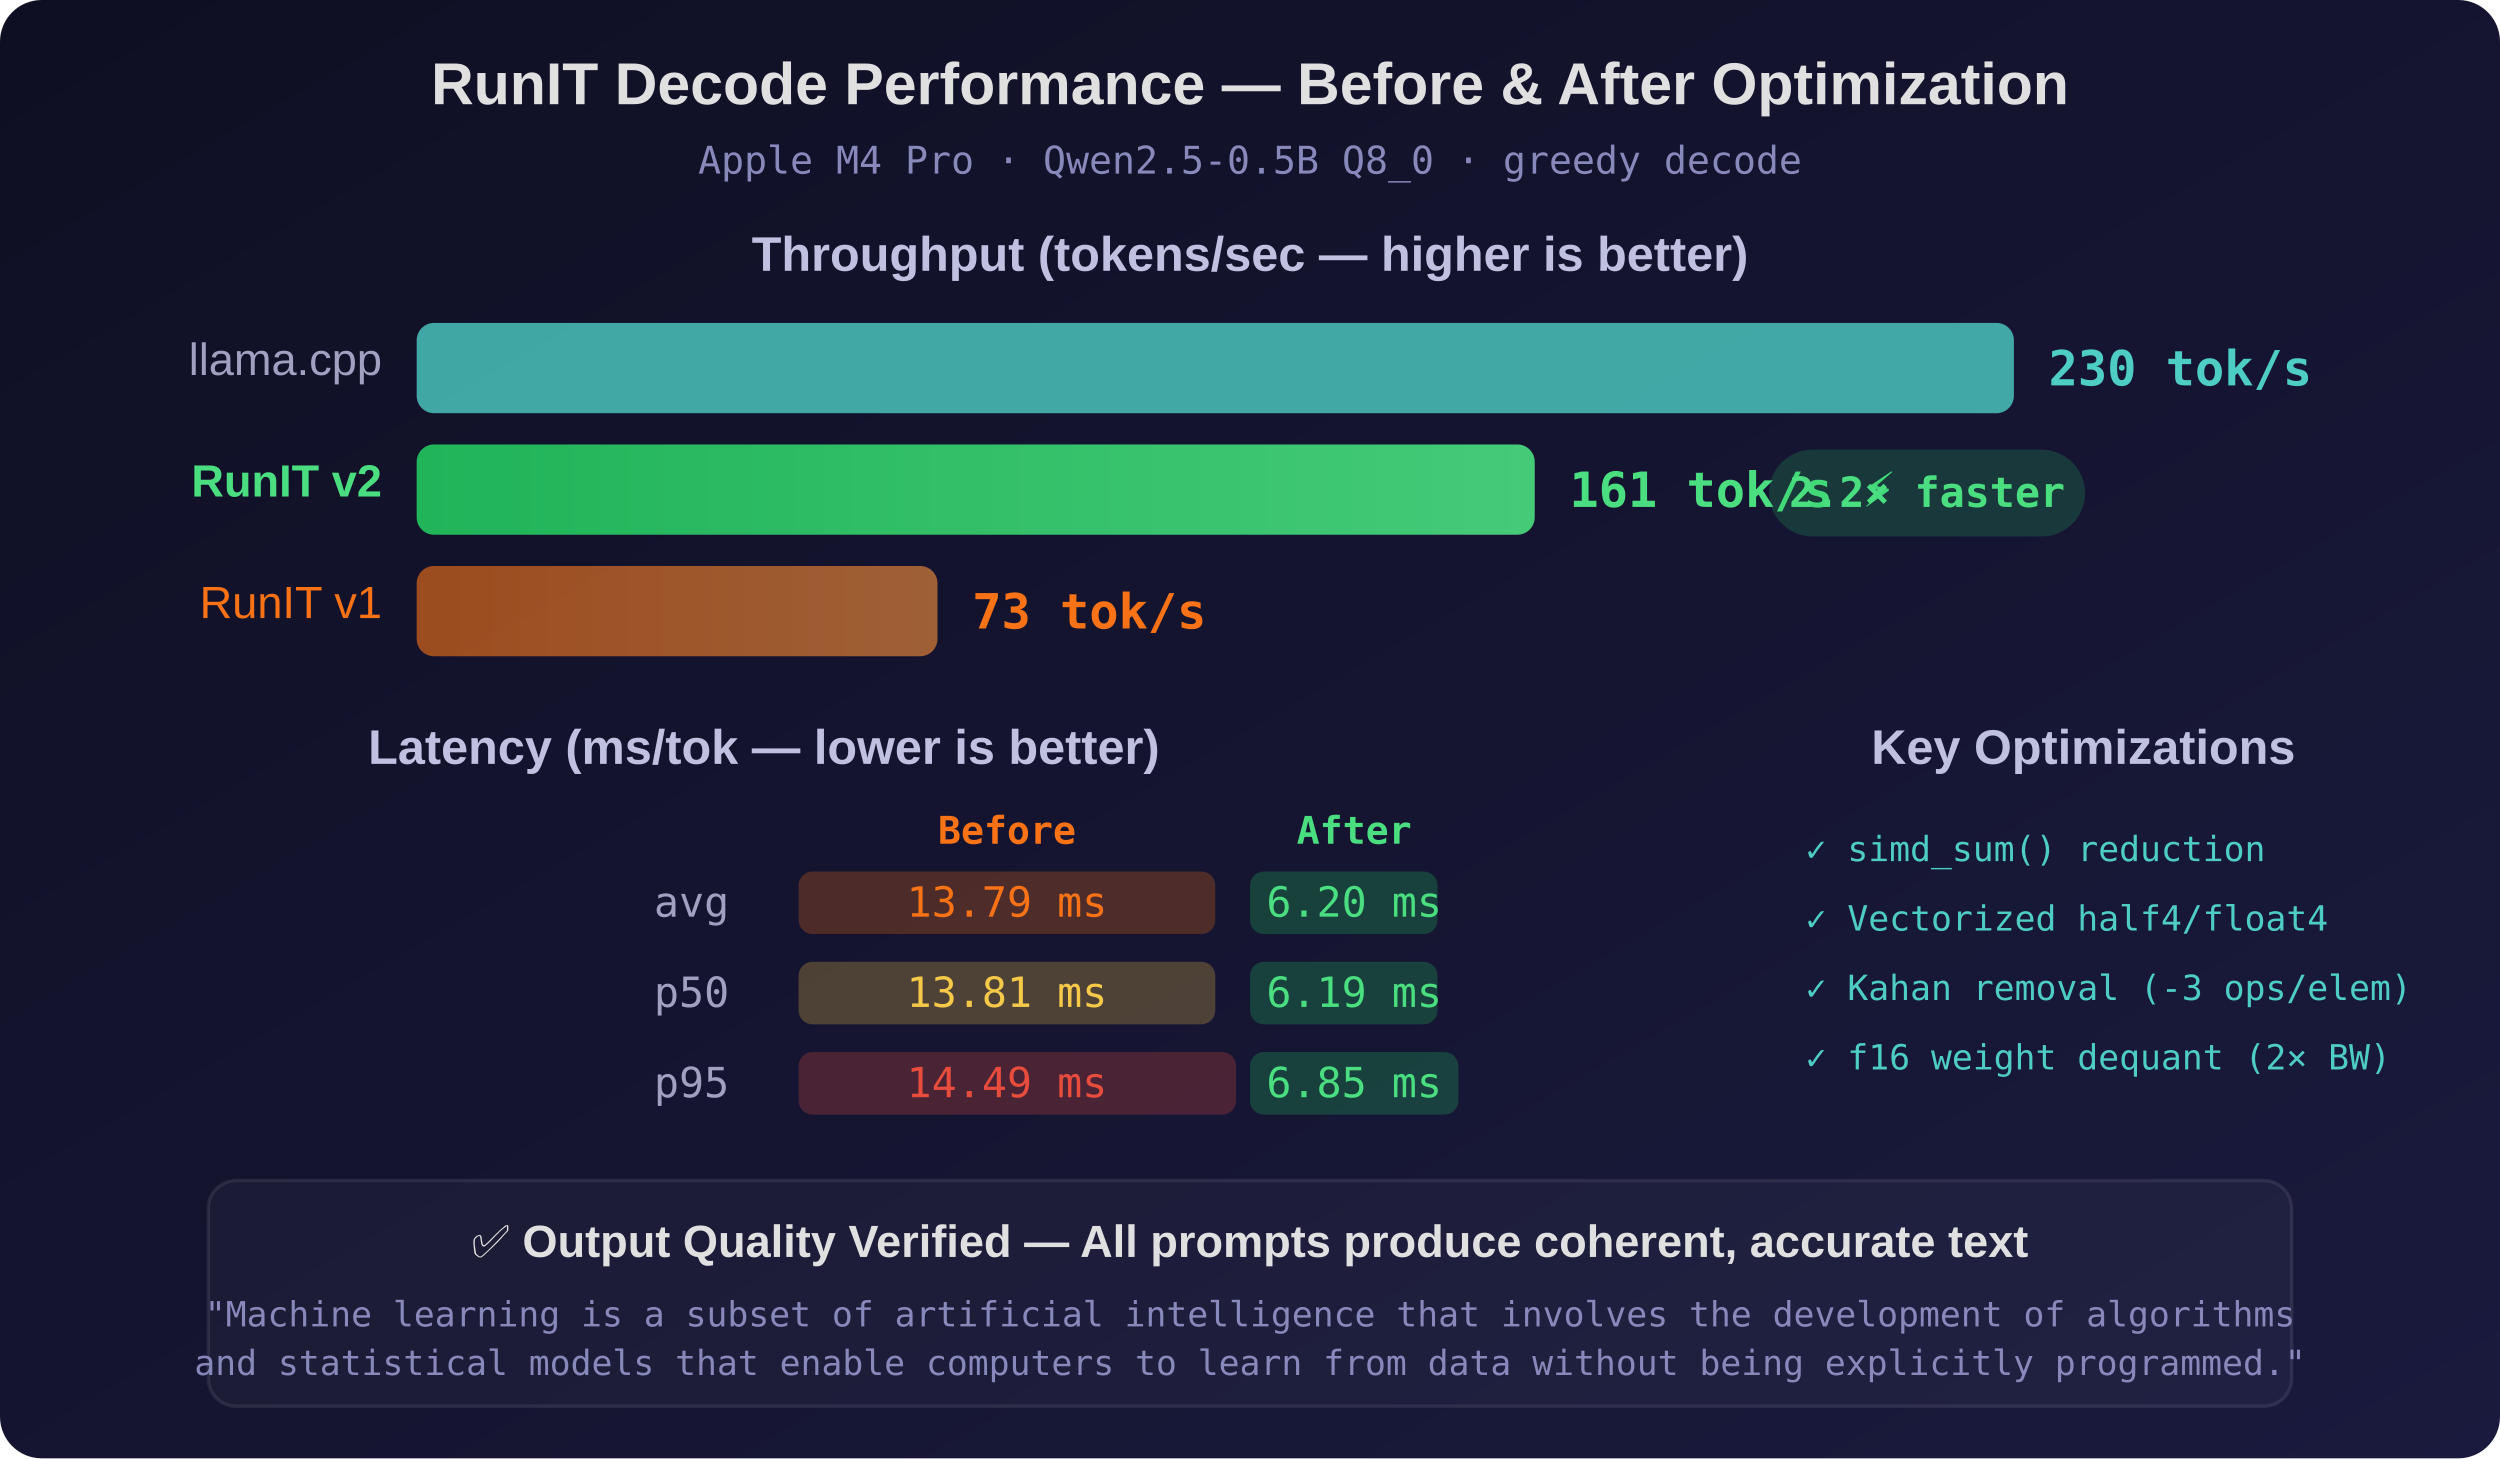
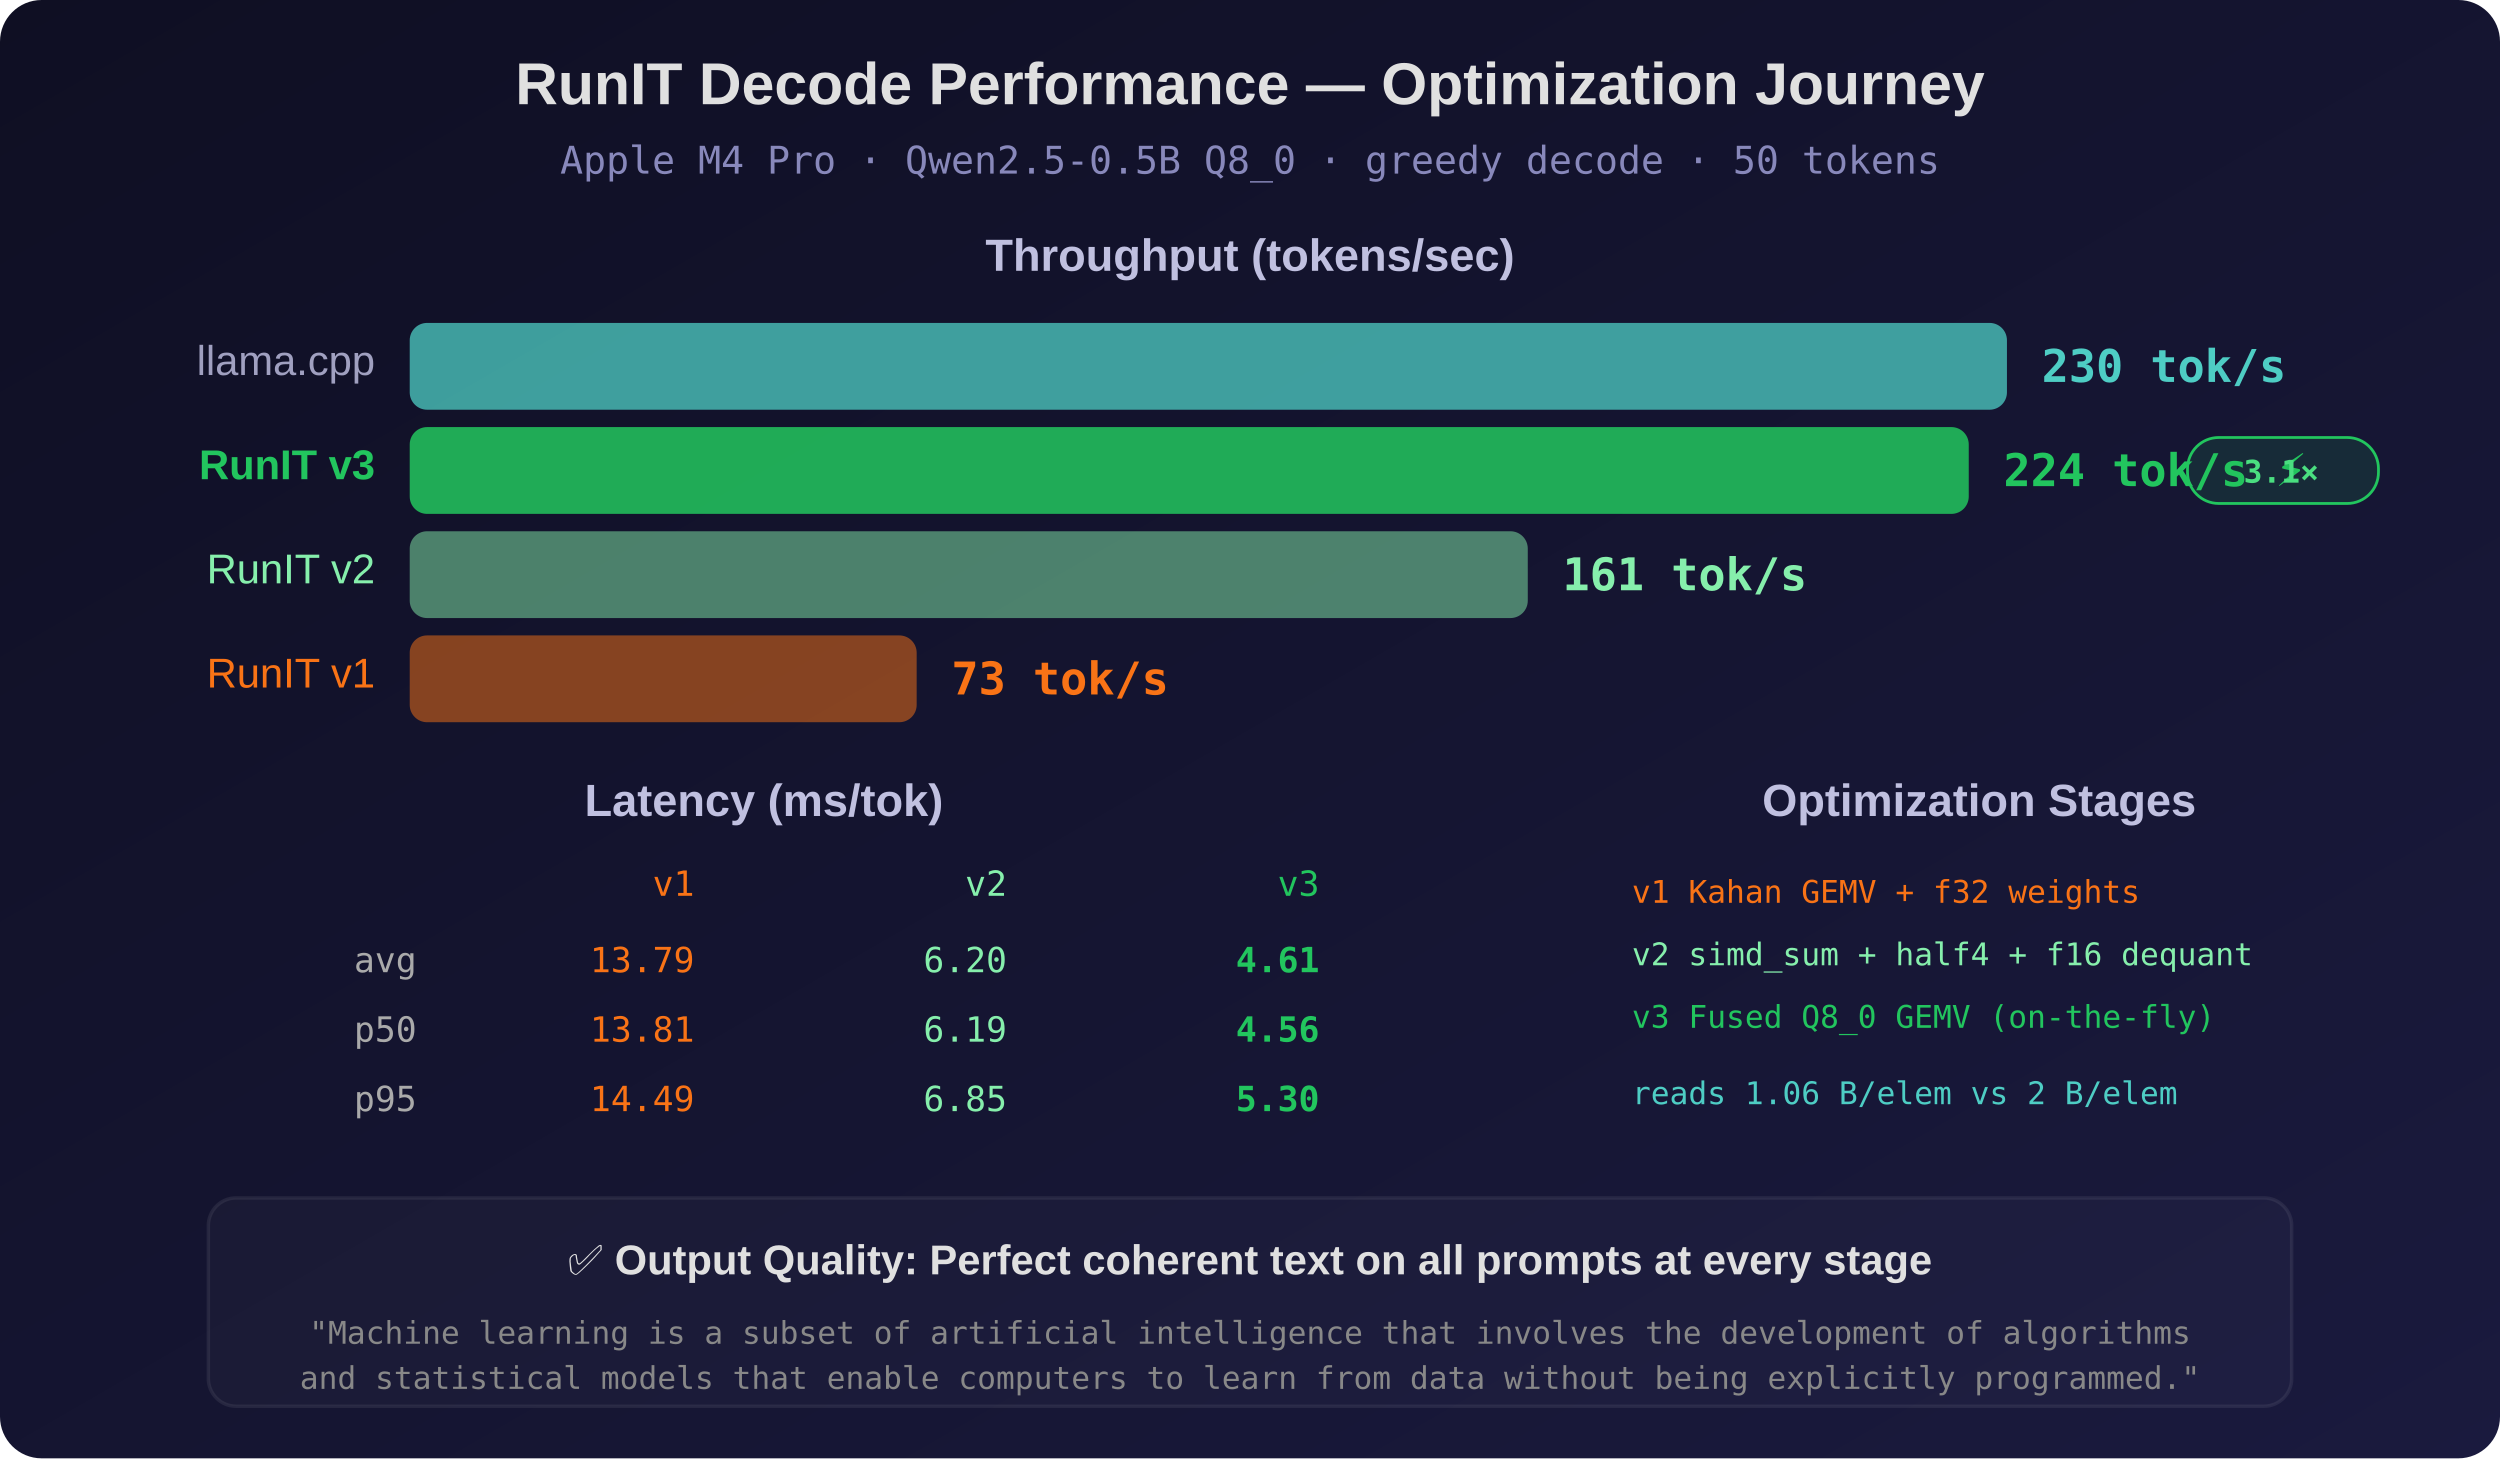
<svg xmlns="http://www.w3.org/2000/svg" viewBox="0 0 720 420" fill="none">
  <defs>
    <linearGradient id="pbg" x1="0%" y1="0%" x2="100%" y2="100%">
      <stop offset="0%" style="stop-color:#0f0f23" />
      <stop offset="100%" style="stop-color:#1a1a3e" />
    </linearGradient>
-     <linearGradient id="greenGrad" x1="0%" y1="0%" x2="100%" y2="0%">
-       <stop offset="0%" style="stop-color:#22c55e" />
-       <stop offset="100%" style="stop-color:#4ade80" />
-     </linearGradient>
-     <linearGradient id="orangeGrad" x1="0%" y1="0%" x2="100%" y2="0%">
-       <stop offset="0%" style="stop-color:#f97316" />
-       <stop offset="100%" style="stop-color:#fb923c" />
-     </linearGradient>
  </defs>
  <rect width="720" height="420" rx="12" fill="url(#pbg)" />
-   <text x="360" y="30" text-anchor="middle" font-family="SF Pro Display, Arial" font-size="17" font-weight="700" fill="#e0e0e0">RunIT Decode Performance — Before &amp; After Optimization</text>
-   <text x="360" y="50" text-anchor="middle" font-family="SF Mono, monospace" font-size="11" fill="#8888bb">Apple M4 Pro · Qwen2.5-0.5B Q8_0 · greedy decode</text>
-   <text x="360" y="78" text-anchor="middle" font-family="SF Pro Display, Arial" font-size="14" font-weight="600" fill="#c0c0e0">Throughput (tokens/sec — higher is better)</text>
-   <text x="110" y="108" text-anchor="end" font-family="SF Pro Display, Arial" font-size="13" fill="#a0a0c0">llama.cpp</text>
-   <rect x="120" y="93" width="460" height="26" rx="5" fill="#4ecdc4" opacity="0.8" />
-   <text x="590" y="111" font-family="SF Mono, monospace" font-size="14" font-weight="bold" fill="#4ecdc4">230 tok/s</text>
-   <text x="110" y="143" text-anchor="end" font-family="SF Pro Display, Arial" font-size="13" font-weight="700" fill="#4ade80">RunIT v2</text>
-   <rect x="120" y="128" width="322" height="26" rx="5" fill="url(#greenGrad)" opacity="0.9" />
-   <text x="452" y="146" font-family="SF Mono, monospace" font-size="14" font-weight="bold" fill="#4ade80">161 tok/s ⚡</text>
-   <text x="110" y="178" text-anchor="end" font-family="SF Pro Display, Arial" font-size="13" fill="#f97316">RunIT v1</text>
-   <rect x="120" y="163" width="150" height="26" rx="5" fill="url(#orangeGrad)" opacity="0.6" />
-   <text x="280" y="181" font-family="SF Mono, monospace" font-size="14" font-weight="bold" fill="#f97316">73 tok/s</text>
-   <rect x="510" y="130" width="90" height="24" rx="12" fill="#22c55e" opacity="0.2" stroke="#22c55e" stroke-width="1" />
-   <text x="555" y="146" text-anchor="middle" font-family="SF Mono, monospace" font-size="12" font-weight="bold" fill="#4ade80">2.2× faster</text>
-   <text x="220" y="220" text-anchor="middle" font-family="SF Pro Display, Arial" font-size="14" font-weight="600" fill="#c0c0e0">Latency (ms/tok — lower is better)</text>
-   <text x="290" y="243" text-anchor="middle" font-family="SF Mono, monospace" font-size="11" font-weight="600" fill="#f97316">Before</text>
-   <text x="390" y="243" text-anchor="middle" font-family="SF Mono, monospace" font-size="11" font-weight="600" fill="#4ade80">After</text>
-   <text x="210" y="264" text-anchor="end" font-family="SF Mono, monospace" font-size="12" fill="#a0a0c0">avg</text>
-   <rect x="230" y="251" width="120" height="18" rx="4" fill="#f9731640" />
-   <text x="290" y="264" text-anchor="middle" font-family="SF Mono, monospace" font-size="12" fill="#f97316">13.79 ms</text>
-   <rect x="360" y="251" width="54" height="18" rx="4" fill="#22c55e40" />
-   <text x="390" y="264" text-anchor="middle" font-family="SF Mono, monospace" font-size="12" fill="#4ade80">6.20 ms</text>
-   <text x="210" y="290" text-anchor="end" font-family="SF Mono, monospace" font-size="12" fill="#a0a0c0">p50</text>
-   <rect x="230" y="277" width="120" height="18" rx="4" fill="#f7c94840" />
-   <text x="290" y="290" text-anchor="middle" font-family="SF Mono, monospace" font-size="12" fill="#f7c948">13.81 ms</text>
-   <rect x="360" y="277" width="54" height="18" rx="4" fill="#22c55e40" />
-   <text x="390" y="290" text-anchor="middle" font-family="SF Mono, monospace" font-size="12" fill="#4ade80">6.19 ms</text>
-   <text x="210" y="316" text-anchor="end" font-family="SF Mono, monospace" font-size="12" fill="#a0a0c0">p95</text>
-   <rect x="230" y="303" width="126" height="18" rx="4" fill="#e74c3c40" />
-   <text x="290" y="316" text-anchor="middle" font-family="SF Mono, monospace" font-size="12" fill="#e74c3c">14.49 ms</text>
-   <rect x="360" y="303" width="60" height="18" rx="4" fill="#22c55e40" />
-   <text x="390" y="316" text-anchor="middle" font-family="SF Mono, monospace" font-size="12" fill="#4ade80">6.85 ms</text>
-   <text x="600" y="220" text-anchor="middle" font-family="SF Pro Display, Arial" font-size="14" font-weight="600" fill="#c0c0e0">Key Optimizations</text>
-   <text x="520" y="248" font-family="SF Mono, monospace" font-size="10" fill="#4ecdc4">✓ simd_sum() reduction</text>
-   <text x="520" y="268" font-family="SF Mono, monospace" font-size="10" fill="#4ecdc4">✓ Vectorized half4/float4</text>
-   <text x="520" y="288" font-family="SF Mono, monospace" font-size="10" fill="#4ecdc4">✓ Kahan removal (-3 ops/elem)</text>
-   <text x="520" y="308" font-family="SF Mono, monospace" font-size="10" fill="#4ecdc4">✓ f16 weight dequant (2× BW)</text>
-   <rect x="60" y="340" width="600" height="65" rx="8" fill="#ffffff08" stroke="#ffffff15" stroke-width="1" />
-   <text x="360" y="362" text-anchor="middle" font-family="SF Pro Display, Arial" font-size="13" font-weight="600" fill="#e0e0e0">✅ Output Quality Verified — All prompts produce coherent, accurate text</text>
-   <text x="360" y="382" text-anchor="middle" font-family="SF Mono, monospace" font-size="10" fill="#8888bb">"Machine learning is a subset of artificial intelligence that involves the development of algorithms</text>
-   <text x="360" y="396" text-anchor="middle" font-family="SF Mono, monospace" font-size="10" fill="#8888bb">and statistical models that enable computers to learn from data without being explicitly programmed."</text>
+   <text x="360" y="30" text-anchor="middle" font-family="SF Pro Display,Arial" font-size="17" font-weight="700" fill="#e0e0e0">RunIT Decode Performance — Optimization Journey</text>
+   <text x="360" y="50" text-anchor="middle" font-family="SF Mono,monospace" font-size="11" fill="#8888bb">Apple M4 Pro · Qwen2.5-0.5B Q8_0 · greedy decode · 50 tokens</text>
+   <text x="360" y="78" text-anchor="middle" font-family="SF Pro Display,Arial" font-size="13" font-weight="600" fill="#c0c0e0">Throughput (tokens/sec)</text>
+   <text x="108" y="108" text-anchor="end" font-family="SF Pro Display,Arial" font-size="12" fill="#a0a0c0">llama.cpp</text>
+   <rect x="118" y="93" width="460" height="25" rx="5" fill="#4ecdc4" opacity="0.75" />
+   <text x="588" y="110" font-family="SF Mono,monospace" font-size="13" font-weight="bold" fill="#4ecdc4">230 tok/s</text>
+   <text x="108" y="138" text-anchor="end" font-family="SF Pro Display,Arial" font-size="12" font-weight="700" fill="#22c55e">RunIT v3</text>
+   <rect x="118" y="123" width="449" height="25" rx="5" fill="#22c55e" opacity="0.85" />
+   <text x="577" y="140" font-family="SF Mono,monospace" font-size="13" font-weight="bold" fill="#22c55e">224 tok/s ⚡</text>
+   <rect x="630" y="126" width="55" height="19" rx="9" fill="#22c55e20" stroke="#22c55e" stroke-width="0.8" />
+   <text x="657" y="139" text-anchor="middle" font-family="SF Mono,monospace" font-size="9" font-weight="bold" fill="#4ade80">3.1×</text>
+   <text x="108" y="168" text-anchor="end" font-family="SF Pro Display,Arial" font-size="12" fill="#86efac">RunIT v2</text>
+   <rect x="118" y="153" width="322" height="25" rx="5" fill="#86efac" opacity="0.5" />
+   <text x="450" y="170" font-family="SF Mono,monospace" font-size="13" font-weight="bold" fill="#86efac">161 tok/s</text>
+   <text x="108" y="198" text-anchor="end" font-family="SF Pro Display,Arial" font-size="12" fill="#f97316">RunIT v1</text>
+   <rect x="118" y="183" width="146" height="25" rx="5" fill="#f97316" opacity="0.5" />
+   <text x="274" y="200" font-family="SF Mono,monospace" font-size="13" font-weight="bold" fill="#f97316">73 tok/s</text>
+   <text x="220" y="235" text-anchor="middle" font-family="SF Pro Display,Arial" font-size="13" font-weight="600" fill="#c0c0e0">Latency (ms/tok)</text>
+   <text x="200" y="258" text-anchor="end" font-family="SF Mono,monospace" font-size="10" fill="#f97316">v1</text>
+   <text x="290" y="258" text-anchor="end" font-family="SF Mono,monospace" font-size="10" fill="#86efac">v2</text>
+   <text x="380" y="258" text-anchor="end" font-family="SF Mono,monospace" font-size="10" fill="#22c55e">v3</text>
+   <text x="120" y="280" text-anchor="end" font-family="SF Mono,monospace" font-size="10" fill="#aaa">avg</text>
+   <text x="200" y="280" text-anchor="end" font-family="SF Mono,monospace" font-size="10" fill="#f97316">13.79</text>
+   <text x="290" y="280" text-anchor="end" font-family="SF Mono,monospace" font-size="10" fill="#86efac">6.20</text>
+   <text x="380" y="280" text-anchor="end" font-family="SF Mono,monospace" font-size="10" font-weight="bold" fill="#22c55e">4.61</text>
+   <text x="120" y="300" text-anchor="end" font-family="SF Mono,monospace" font-size="10" fill="#aaa">p50</text>
+   <text x="200" y="300" text-anchor="end" font-family="SF Mono,monospace" font-size="10" fill="#f97316">13.81</text>
+   <text x="290" y="300" text-anchor="end" font-family="SF Mono,monospace" font-size="10" fill="#86efac">6.19</text>
+   <text x="380" y="300" text-anchor="end" font-family="SF Mono,monospace" font-size="10" font-weight="bold" fill="#22c55e">4.56</text>
+   <text x="120" y="320" text-anchor="end" font-family="SF Mono,monospace" font-size="10" fill="#aaa">p95</text>
+   <text x="200" y="320" text-anchor="end" font-family="SF Mono,monospace" font-size="10" fill="#f97316">14.49</text>
+   <text x="290" y="320" text-anchor="end" font-family="SF Mono,monospace" font-size="10" fill="#86efac">6.85</text>
+   <text x="380" y="320" text-anchor="end" font-family="SF Mono,monospace" font-size="10" font-weight="bold" fill="#22c55e">5.30</text>
+   <text x="570" y="235" text-anchor="middle" font-family="SF Pro Display,Arial" font-size="13" font-weight="600" fill="#c0c0e0">Optimization Stages</text>
+   <text x="470" y="260" font-family="SF Mono,monospace" font-size="9" fill="#f97316">v1 Kahan GEMV + f32 weights</text>
+   <text x="470" y="278" font-family="SF Mono,monospace" font-size="9" fill="#86efac">v2 simd_sum + half4 + f16 dequant</text>
+   <text x="470" y="296" font-family="SF Mono,monospace" font-size="9" fill="#22c55e">v3 Fused Q8_0 GEMV (on-the-fly)</text>
+   <text x="470" y="318" font-family="SF Mono,monospace" font-size="9" fill="#4ecdc4">   reads 1.06 B/elem vs 2 B/elem</text>
+   <rect x="60" y="345" width="600" height="60" rx="8" fill="#ffffff06" stroke="#ffffff12" stroke-width="1" />
+   <text x="360" y="367" text-anchor="middle" font-family="SF Pro Display,Arial" font-size="12" font-weight="600" fill="#e0e0e0">✅ Output Quality: Perfect coherent text on all prompts at every stage</text>
+   <text x="360" y="387" text-anchor="middle" font-family="SF Mono,monospace" font-size="9" fill="#888">"Machine learning is a subset of artificial intelligence that involves the development of algorithms</text>
+   <text x="360" y="400" text-anchor="middle" font-family="SF Mono,monospace" font-size="9" fill="#888">and statistical models that enable computers to learn from data without being explicitly programmed."</text>
</svg>
